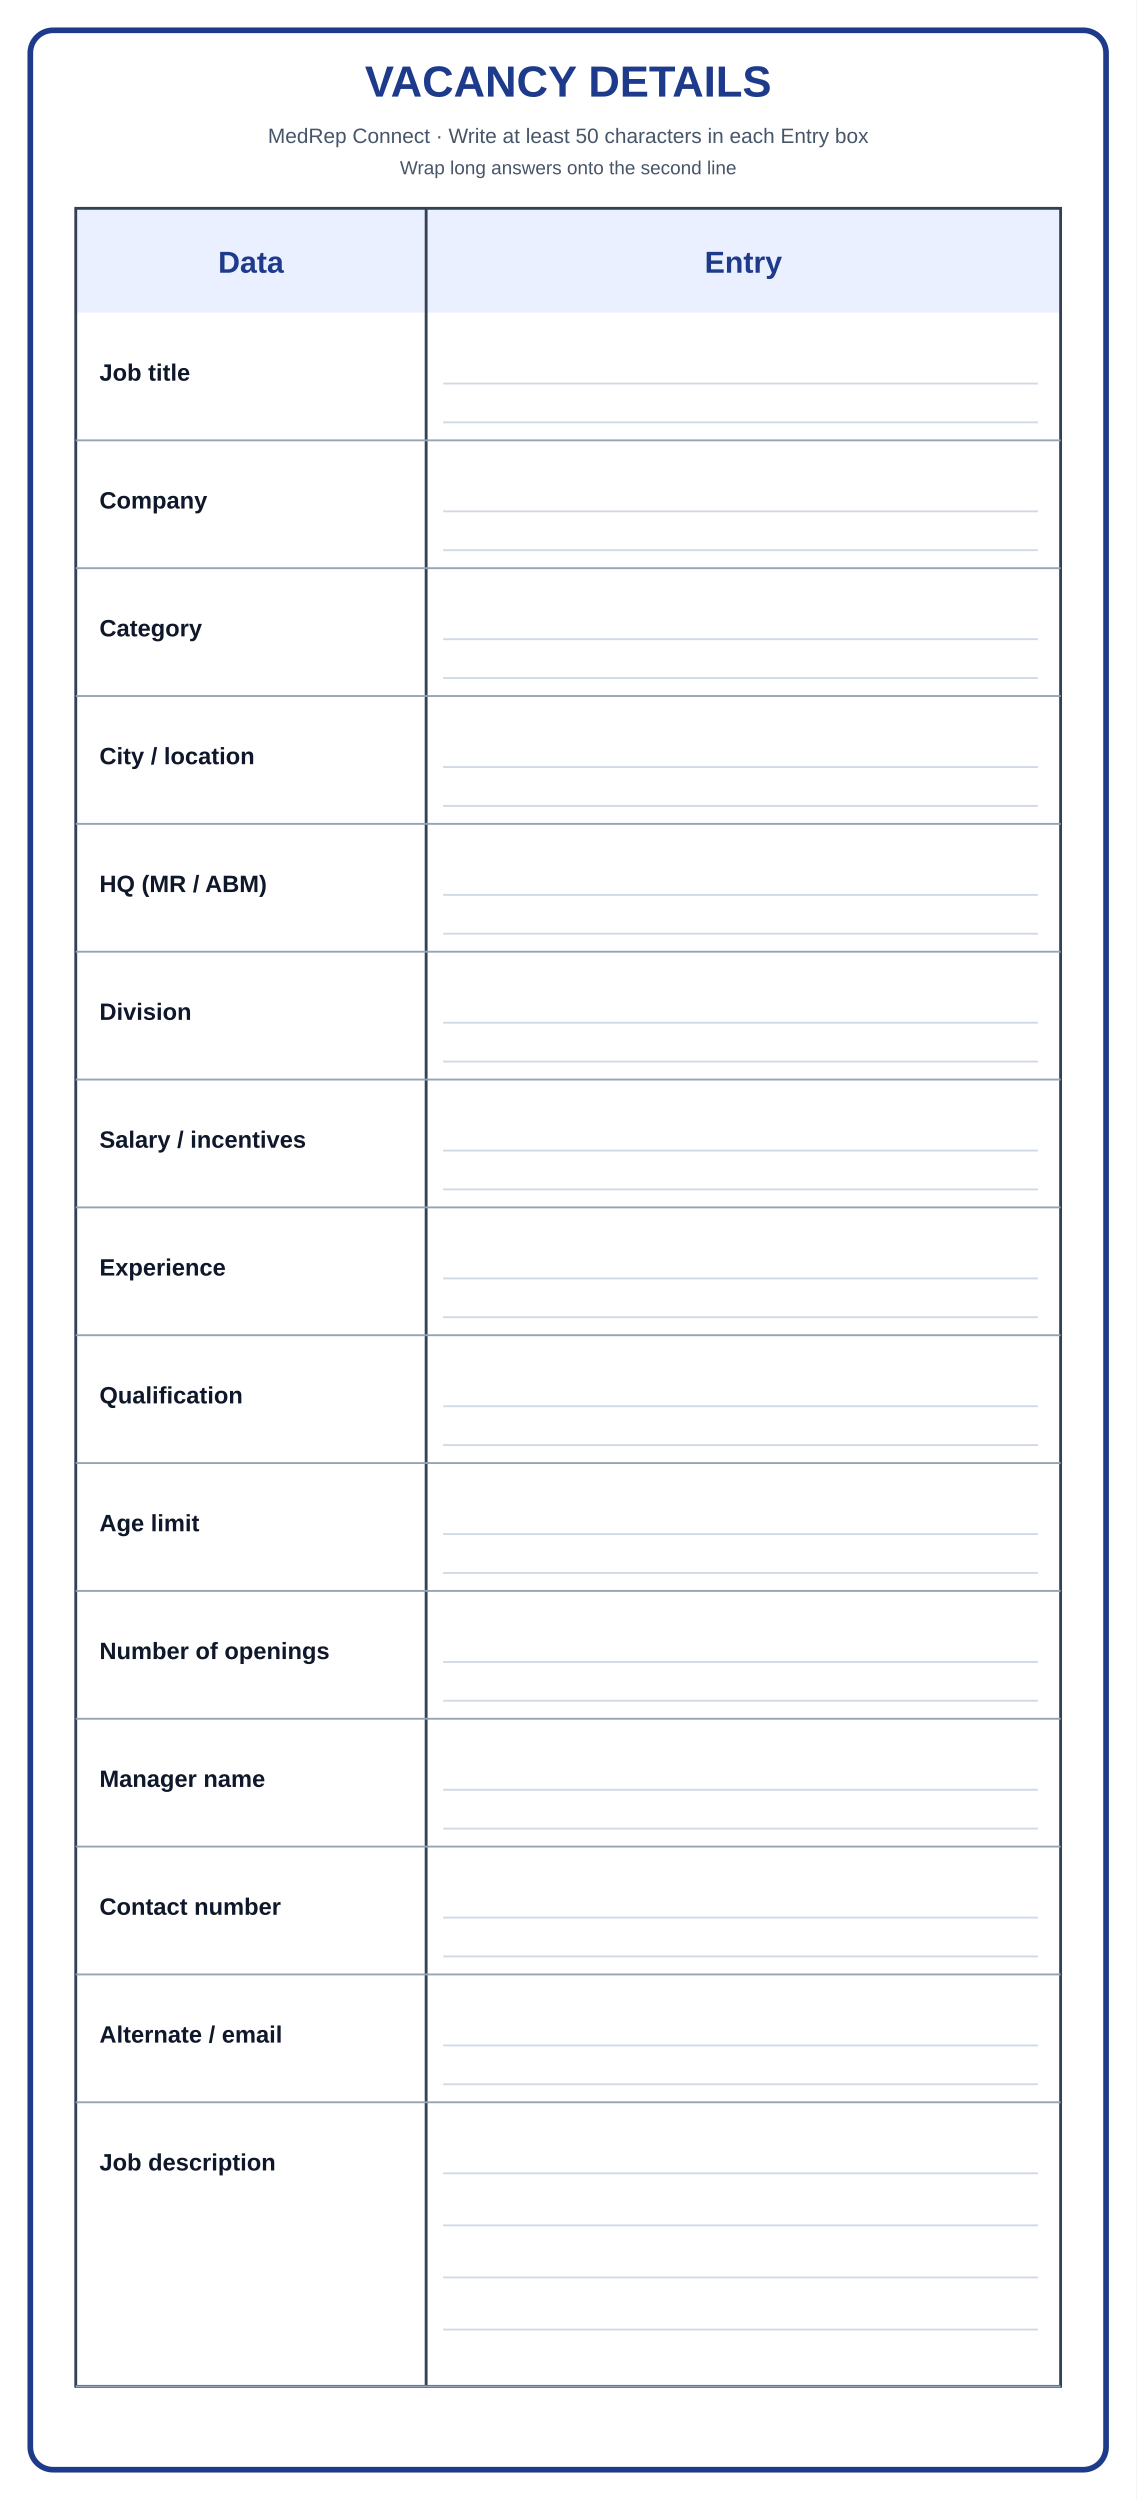
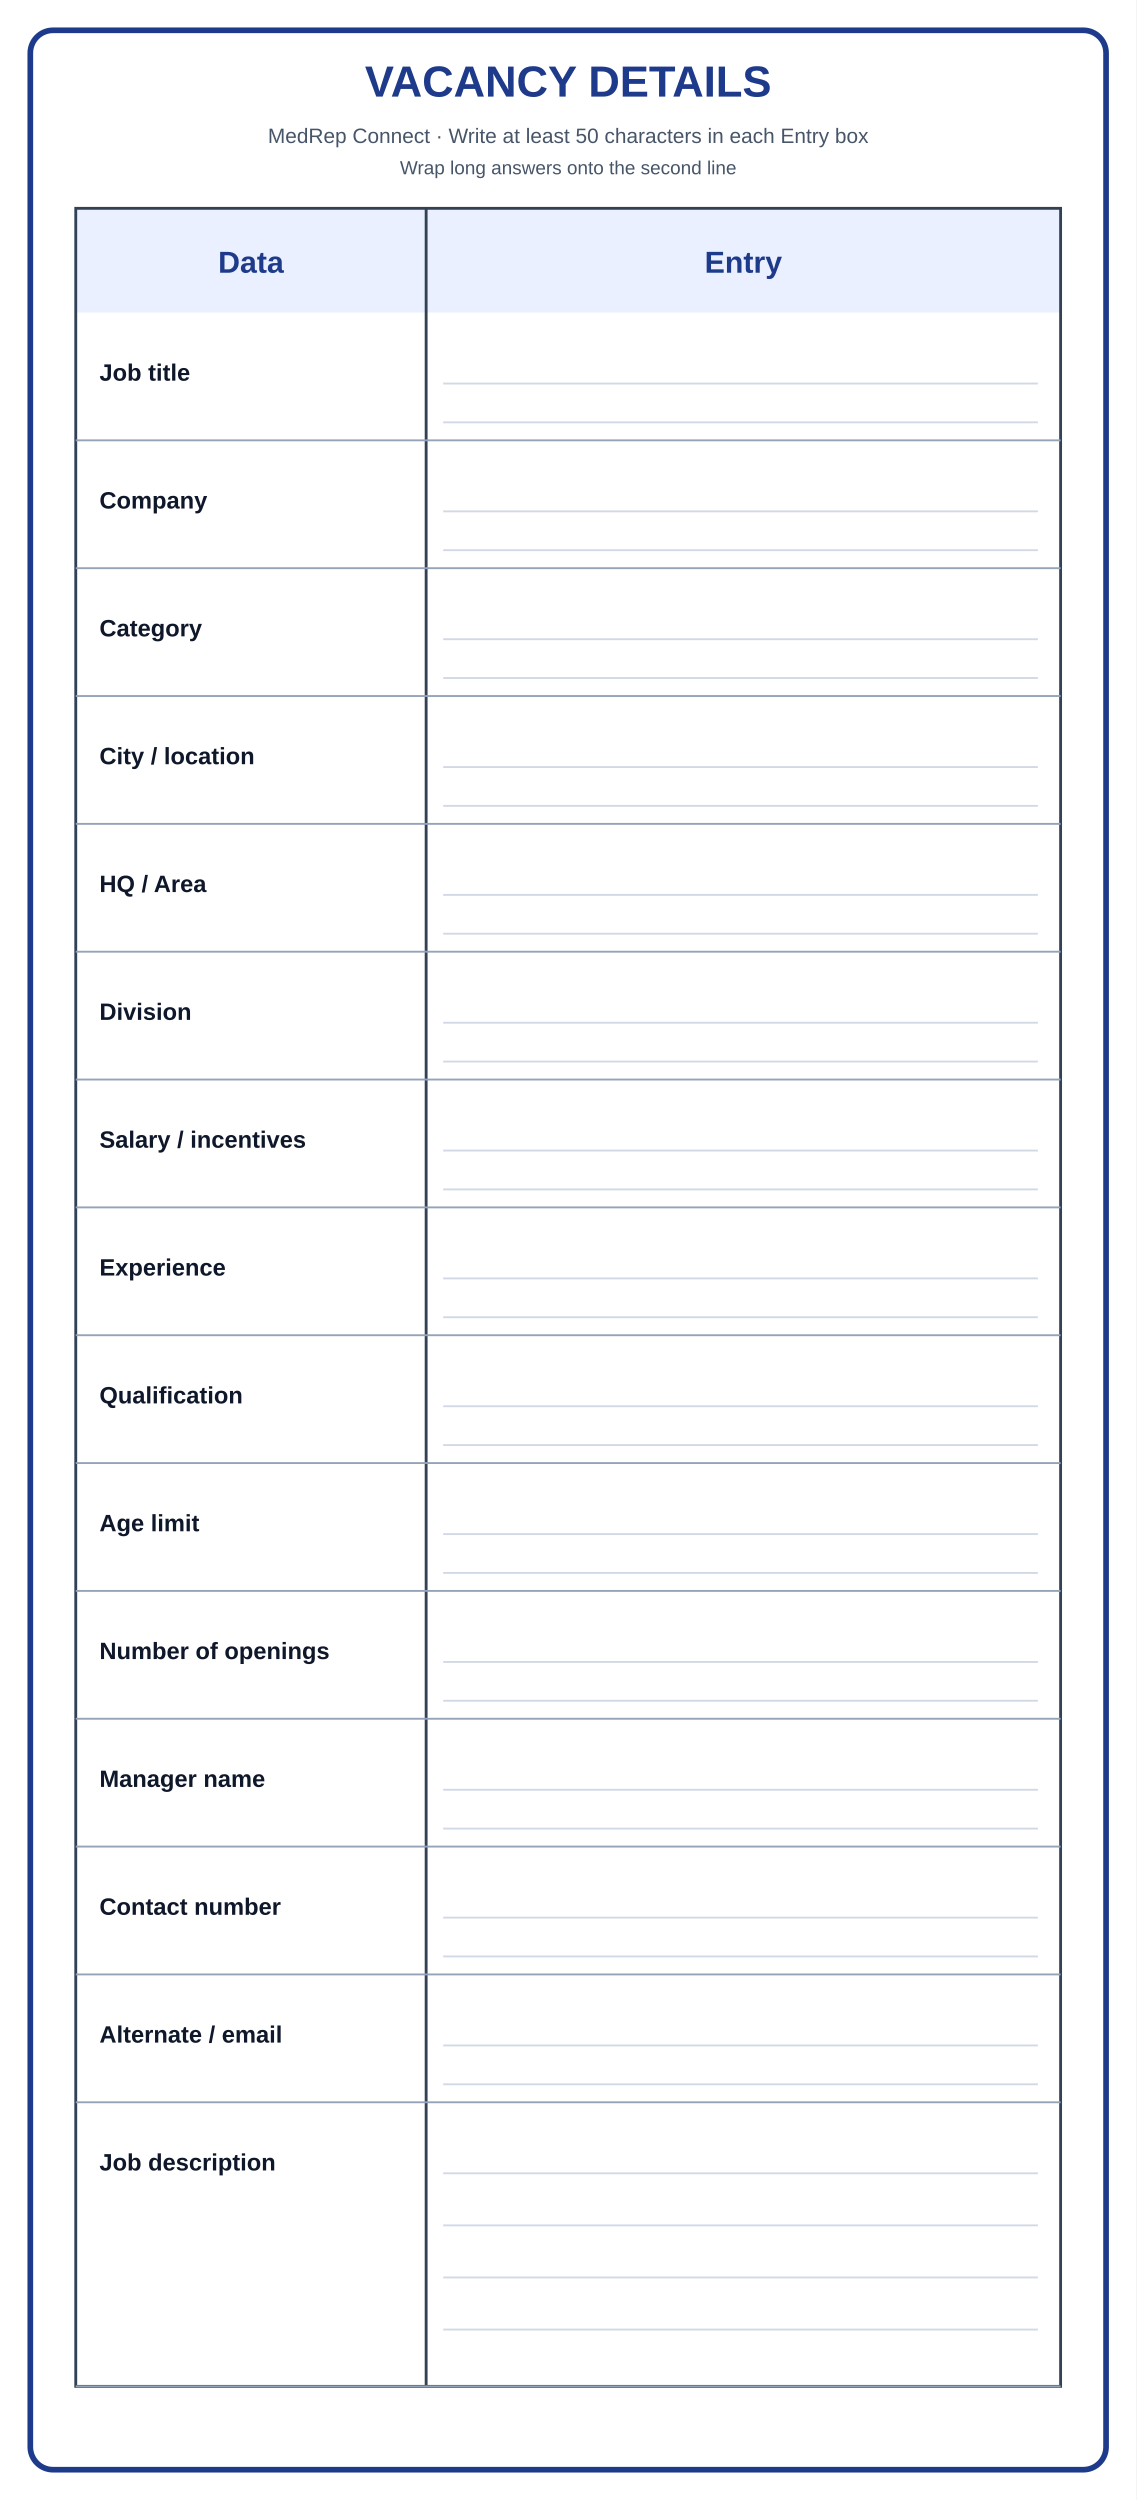
<svg xmlns="http://www.w3.org/2000/svg" width="1200" height="2640" viewBox="0 0 1200 2640">
  <rect width="1200" height="2640" fill="#ffffff" />
  <rect x="32" y="32" width="1136" height="2576" rx="24" fill="none" stroke="#1e3a8a" stroke-width="6" />
  <text x="600" y="102" text-anchor="middle" font-family="Arial,sans-serif" font-size="46" font-weight="700" fill="#1e3a8a">VACANCY DETAILS</text>
  <text x="600" y="151" text-anchor="middle" font-family="Arial,sans-serif" font-size="22" fill="#475569">MedRep Connect · Write at least 50 characters in each Entry box</text>
  <text x="600" y="184" text-anchor="middle" font-family="Arial,sans-serif" font-size="20" fill="#475569">Wrap long answers onto the second line</text>
  <rect x="80" y="220" width="1040" height="110" fill="#eaf0ff" />
  <rect x="80" y="220" width="1040" height="2300" fill="none" stroke="#334155" stroke-width="3" />
  <line x1="450" y1="220" x2="450" y2="2520" stroke="#334155" stroke-width="3" />
  <text x="265" y="288" text-anchor="middle" font-family="Arial,sans-serif" font-size="32" font-weight="700" fill="#1e3a8a">Data</text>
  <text x="785" y="288" text-anchor="middle" font-family="Arial,sans-serif" font-size="32" font-weight="700" fill="#1e3a8a">Entry</text>
  <g font-family="Arial,sans-serif" fill="#0f172a">
    <text x="105" y="402" font-size="25" font-weight="700">Job title</text>
    <line x1="80" y1="465" x2="1120" y2="465" stroke="#94a3b8" stroke-width="2" />
    <line x1="468" y1="405" x2="1096" y2="405" stroke="#d1d9e6" stroke-width="2" />
    <line x1="468" y1="446" x2="1096" y2="446" stroke="#d1d9e6" stroke-width="2" />
    <text x="105" y="537" font-size="25" font-weight="700">Company</text>
    <line x1="80" y1="600" x2="1120" y2="600" stroke="#94a3b8" stroke-width="2" />
    <line x1="468" y1="540" x2="1096" y2="540" stroke="#d1d9e6" stroke-width="2" />
    <line x1="468" y1="581" x2="1096" y2="581" stroke="#d1d9e6" stroke-width="2" />
    <text x="105" y="672" font-size="25" font-weight="700">Category</text>
    <line x1="80" y1="735" x2="1120" y2="735" stroke="#94a3b8" stroke-width="2" />
    <line x1="468" y1="675" x2="1096" y2="675" stroke="#d1d9e6" stroke-width="2" />
    <line x1="468" y1="716" x2="1096" y2="716" stroke="#d1d9e6" stroke-width="2" />
    <text x="105" y="807" font-size="25" font-weight="700">City / location</text>
    <line x1="80" y1="870" x2="1120" y2="870" stroke="#94a3b8" stroke-width="2" />
    <line x1="468" y1="810" x2="1096" y2="810" stroke="#d1d9e6" stroke-width="2" />
    <line x1="468" y1="851" x2="1096" y2="851" stroke="#d1d9e6" stroke-width="2" />
-     <text x="105" y="942" font-size="25" font-weight="700">HQ (MR / ABM)</text>
+     <text x="105" y="942" font-size="25" font-weight="700">HQ / Area</text>
    <line x1="80" y1="1005" x2="1120" y2="1005" stroke="#94a3b8" stroke-width="2" />
    <line x1="468" y1="945" x2="1096" y2="945" stroke="#d1d9e6" stroke-width="2" />
    <line x1="468" y1="986" x2="1096" y2="986" stroke="#d1d9e6" stroke-width="2" />
    <text x="105" y="1077" font-size="25" font-weight="700">Division</text>
    <line x1="80" y1="1140" x2="1120" y2="1140" stroke="#94a3b8" stroke-width="2" />
    <line x1="468" y1="1080" x2="1096" y2="1080" stroke="#d1d9e6" stroke-width="2" />
    <line x1="468" y1="1121" x2="1096" y2="1121" stroke="#d1d9e6" stroke-width="2" />
    <text x="105" y="1212" font-size="25" font-weight="700">Salary / incentives</text>
    <line x1="80" y1="1275" x2="1120" y2="1275" stroke="#94a3b8" stroke-width="2" />
    <line x1="468" y1="1215" x2="1096" y2="1215" stroke="#d1d9e6" stroke-width="2" />
    <line x1="468" y1="1256" x2="1096" y2="1256" stroke="#d1d9e6" stroke-width="2" />
    <text x="105" y="1347" font-size="25" font-weight="700">Experience</text>
    <line x1="80" y1="1410" x2="1120" y2="1410" stroke="#94a3b8" stroke-width="2" />
    <line x1="468" y1="1350" x2="1096" y2="1350" stroke="#d1d9e6" stroke-width="2" />
    <line x1="468" y1="1391" x2="1096" y2="1391" stroke="#d1d9e6" stroke-width="2" />
    <text x="105" y="1482" font-size="25" font-weight="700">Qualification</text>
    <line x1="80" y1="1545" x2="1120" y2="1545" stroke="#94a3b8" stroke-width="2" />
    <line x1="468" y1="1485" x2="1096" y2="1485" stroke="#d1d9e6" stroke-width="2" />
    <line x1="468" y1="1526" x2="1096" y2="1526" stroke="#d1d9e6" stroke-width="2" />
    <text x="105" y="1617" font-size="25" font-weight="700">Age limit</text>
    <line x1="80" y1="1680" x2="1120" y2="1680" stroke="#94a3b8" stroke-width="2" />
    <line x1="468" y1="1620" x2="1096" y2="1620" stroke="#d1d9e6" stroke-width="2" />
    <line x1="468" y1="1661" x2="1096" y2="1661" stroke="#d1d9e6" stroke-width="2" />
    <text x="105" y="1752" font-size="25" font-weight="700">Number of openings</text>
    <line x1="80" y1="1815" x2="1120" y2="1815" stroke="#94a3b8" stroke-width="2" />
    <line x1="468" y1="1755" x2="1096" y2="1755" stroke="#d1d9e6" stroke-width="2" />
    <line x1="468" y1="1796" x2="1096" y2="1796" stroke="#d1d9e6" stroke-width="2" />
    <text x="105" y="1887" font-size="25" font-weight="700">Manager name</text>
    <line x1="80" y1="1950" x2="1120" y2="1950" stroke="#94a3b8" stroke-width="2" />
    <line x1="468" y1="1890" x2="1096" y2="1890" stroke="#d1d9e6" stroke-width="2" />
    <line x1="468" y1="1931" x2="1096" y2="1931" stroke="#d1d9e6" stroke-width="2" />
    <text x="105" y="2022" font-size="25" font-weight="700">Contact number</text>
    <line x1="80" y1="2085" x2="1120" y2="2085" stroke="#94a3b8" stroke-width="2" />
    <line x1="468" y1="2025" x2="1096" y2="2025" stroke="#d1d9e6" stroke-width="2" />
    <line x1="468" y1="2066" x2="1096" y2="2066" stroke="#d1d9e6" stroke-width="2" />
    <text x="105" y="2157" font-size="25" font-weight="700">Alternate / email</text>
    <line x1="80" y1="2220" x2="1120" y2="2220" stroke="#94a3b8" stroke-width="2" />
    <line x1="468" y1="2160" x2="1096" y2="2160" stroke="#d1d9e6" stroke-width="2" />
    <line x1="468" y1="2201" x2="1096" y2="2201" stroke="#d1d9e6" stroke-width="2" />
    <text x="105" y="2292" font-size="25" font-weight="700">Job description</text>
    <line x1="80" y1="2520" x2="1120" y2="2520" stroke="#94a3b8" stroke-width="2" />
    <line x1="468" y1="2295" x2="1096" y2="2295" stroke="#d1d9e6" stroke-width="2" />
    <line x1="468" y1="2350" x2="1096" y2="2350" stroke="#d1d9e6" stroke-width="2" />
    <line x1="468" y1="2405" x2="1096" y2="2405" stroke="#d1d9e6" stroke-width="2" />
    <line x1="468" y1="2460" x2="1096" y2="2460" stroke="#d1d9e6" stroke-width="2" />
  </g>
</svg>
